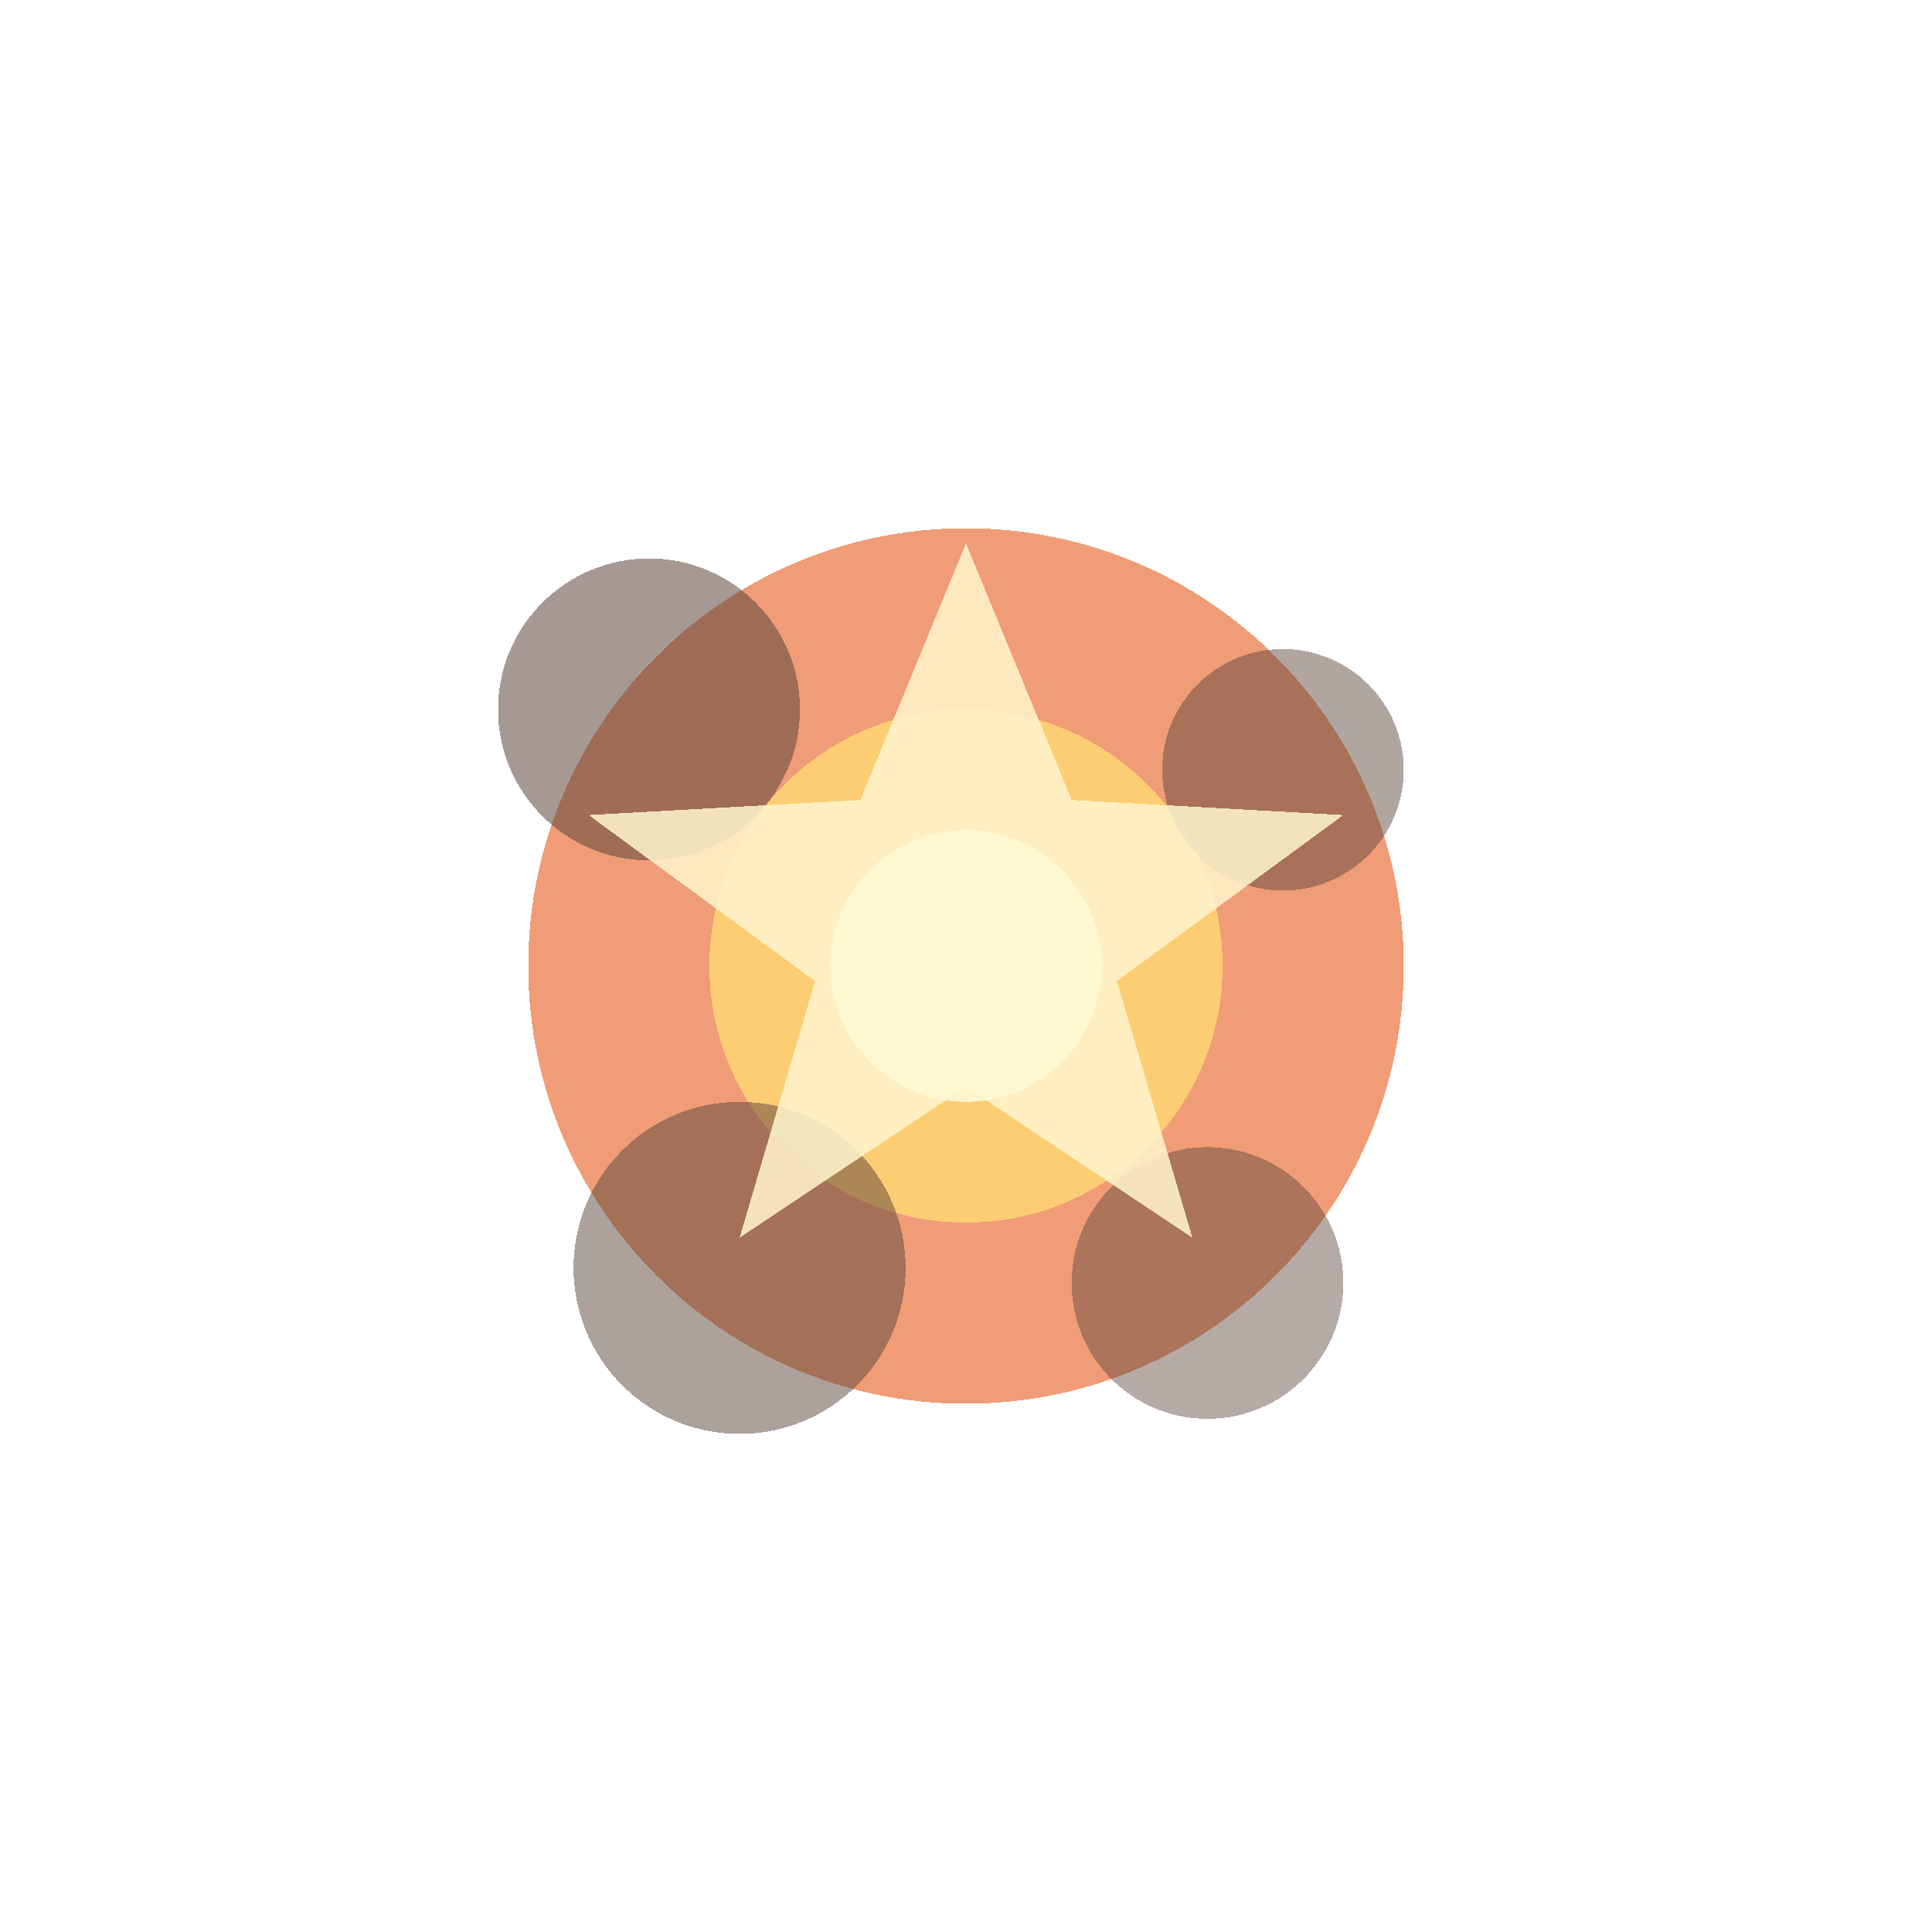
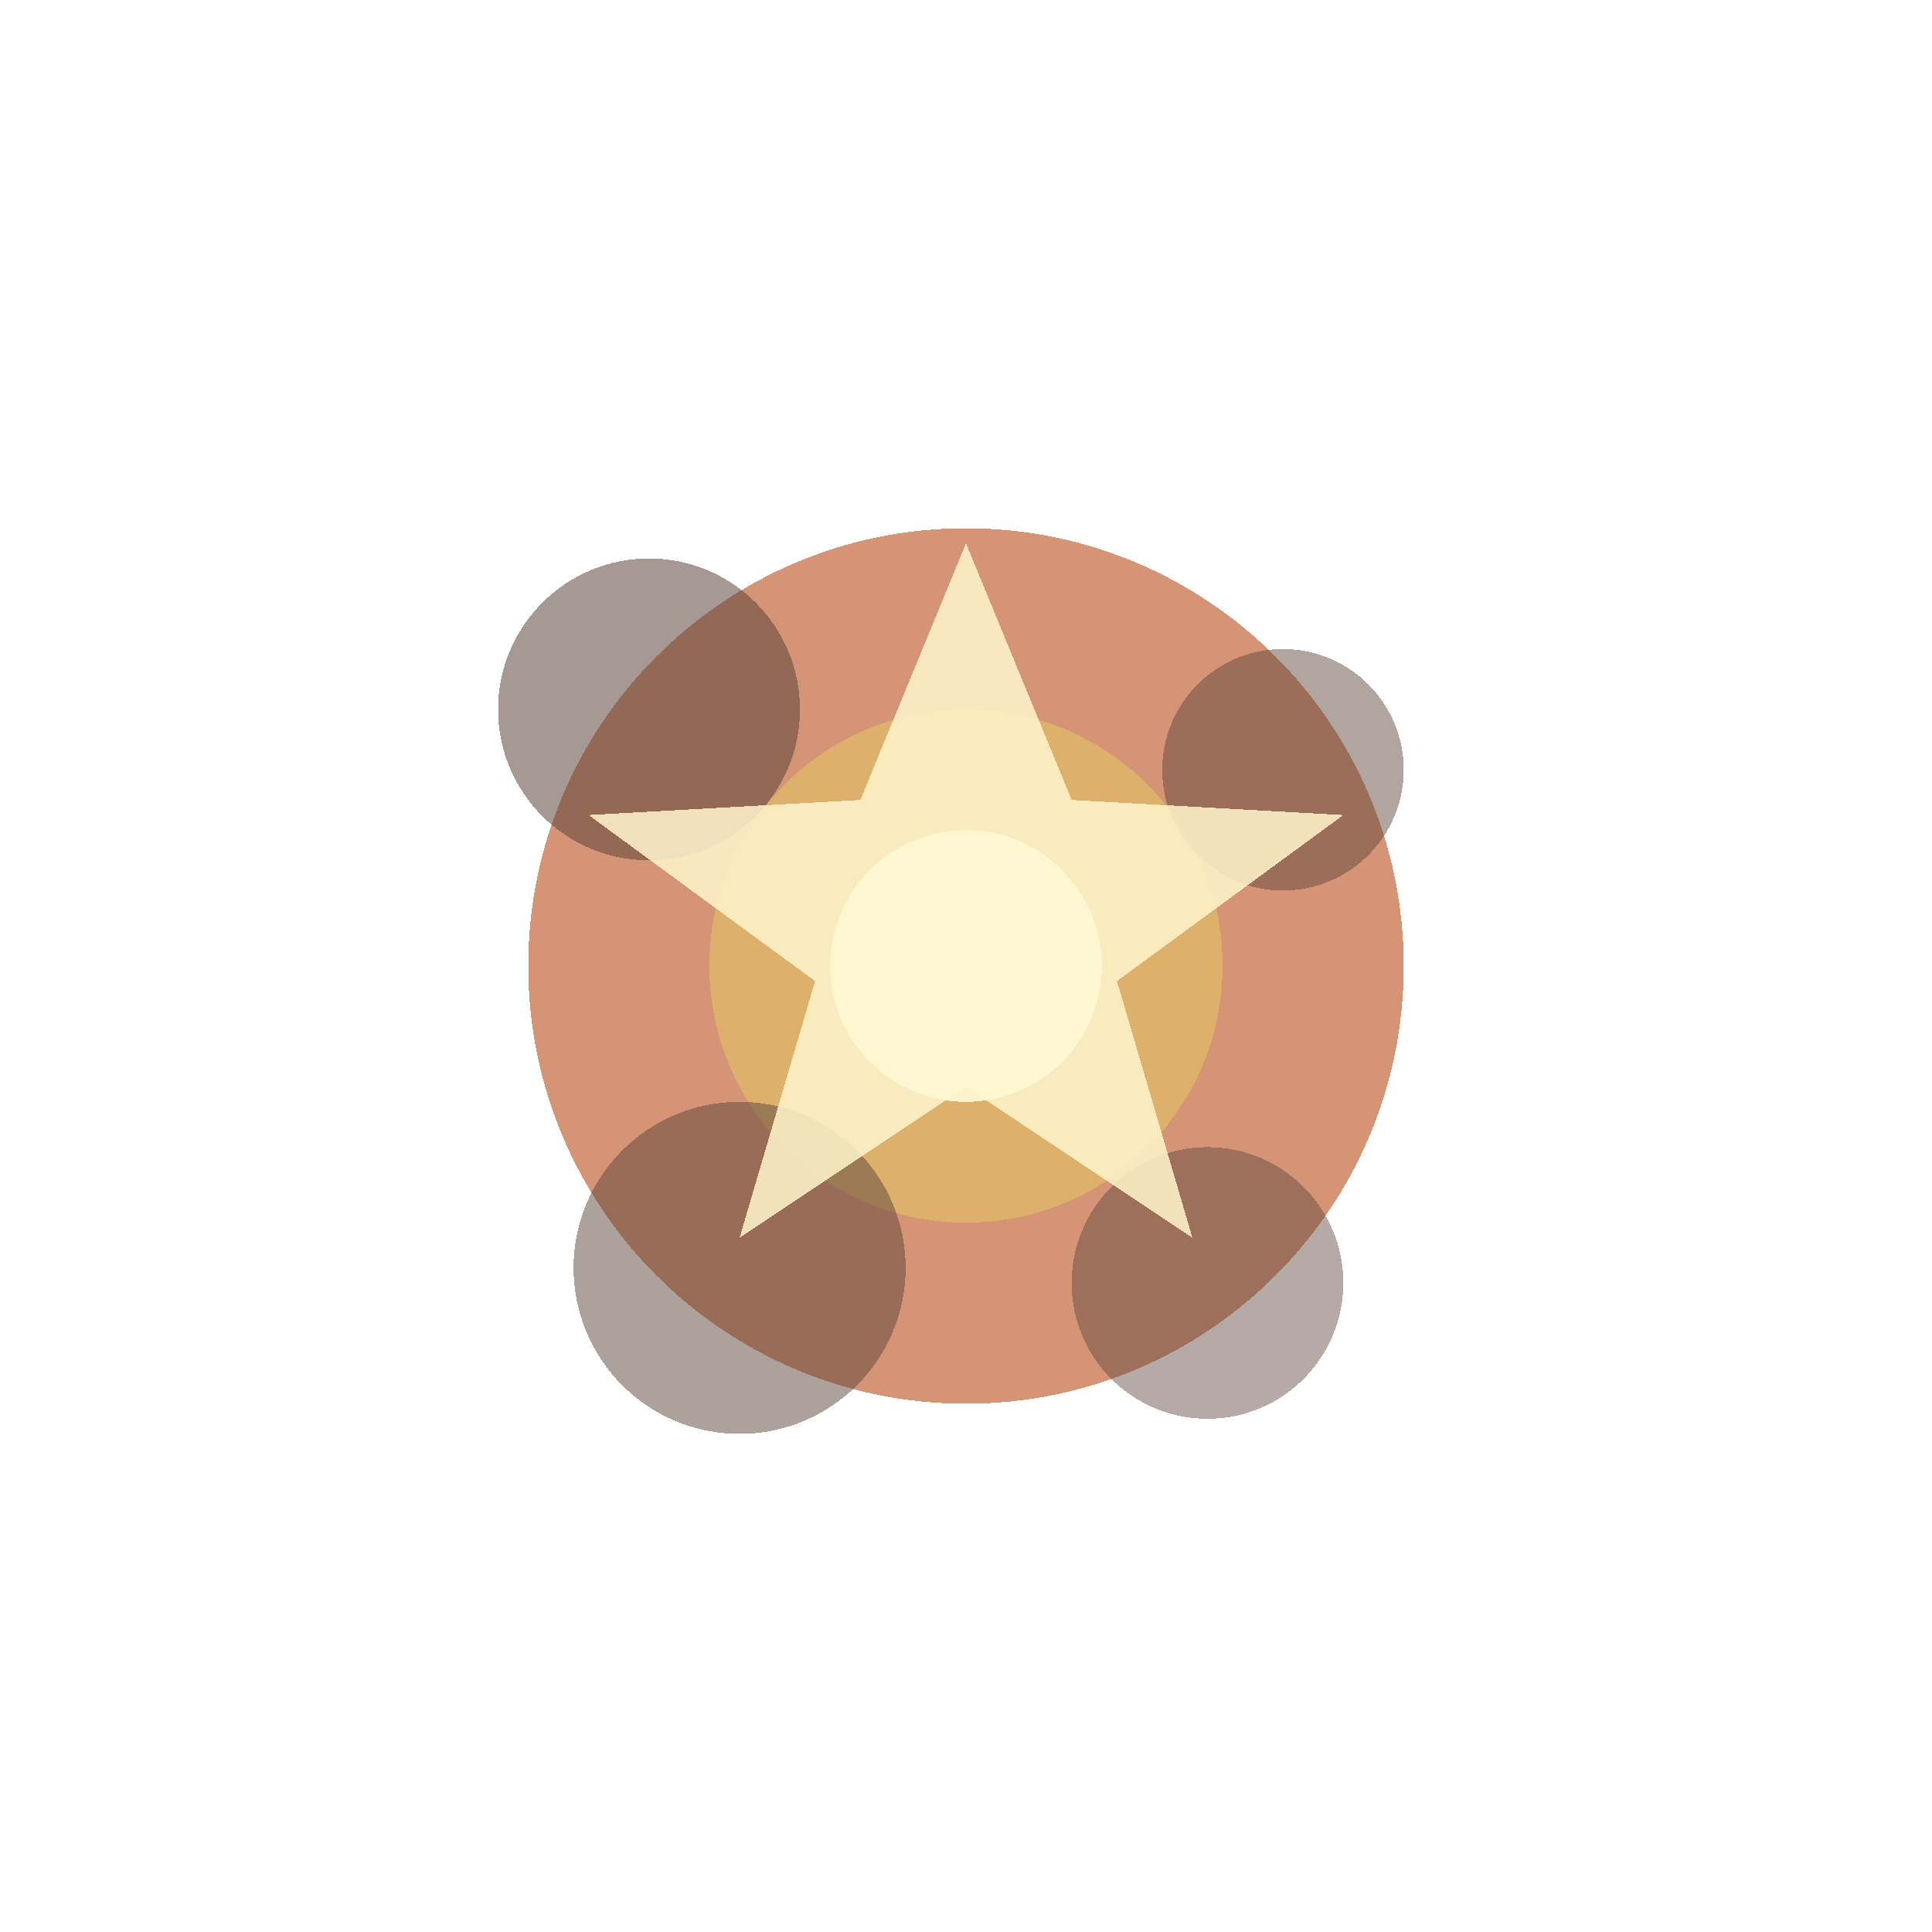
<svg xmlns="http://www.w3.org/2000/svg" width="256" height="256" viewBox="0 0 256 256" shape-rendering="crispEdges">
-   <circle cx="128" cy="128" r="58" fill="#eb8355" opacity="0.8" />
-   <circle cx="128" cy="128" r="34" fill="#ffd474" opacity="0.88" />
+   <circle cx="128" cy="128" r="58" fill="#cc7954" opacity="0.8" />
+   <circle cx="128" cy="128" r="34" fill="#deb46a" opacity="0.88" />
  <circle cx="86" cy="94" r="20" fill="#5b4339" opacity="0.54" />
  <circle cx="170" cy="102" r="16" fill="#5b4339" opacity="0.48" />
  <circle cx="98" cy="168" r="22" fill="#5b4339" opacity="0.5" />
  <circle cx="160" cy="170" r="18" fill="#5b4339" opacity="0.45" />
  <polygon points="128,72 142,106 178,108 148,130 158,164 128,144 98,164 108,130 78,108 114,106" fill="#fff4cc" opacity="0.86" />
  <circle cx="128" cy="128" r="18" fill="#fff8d2" opacity="0.92" />
</svg>
